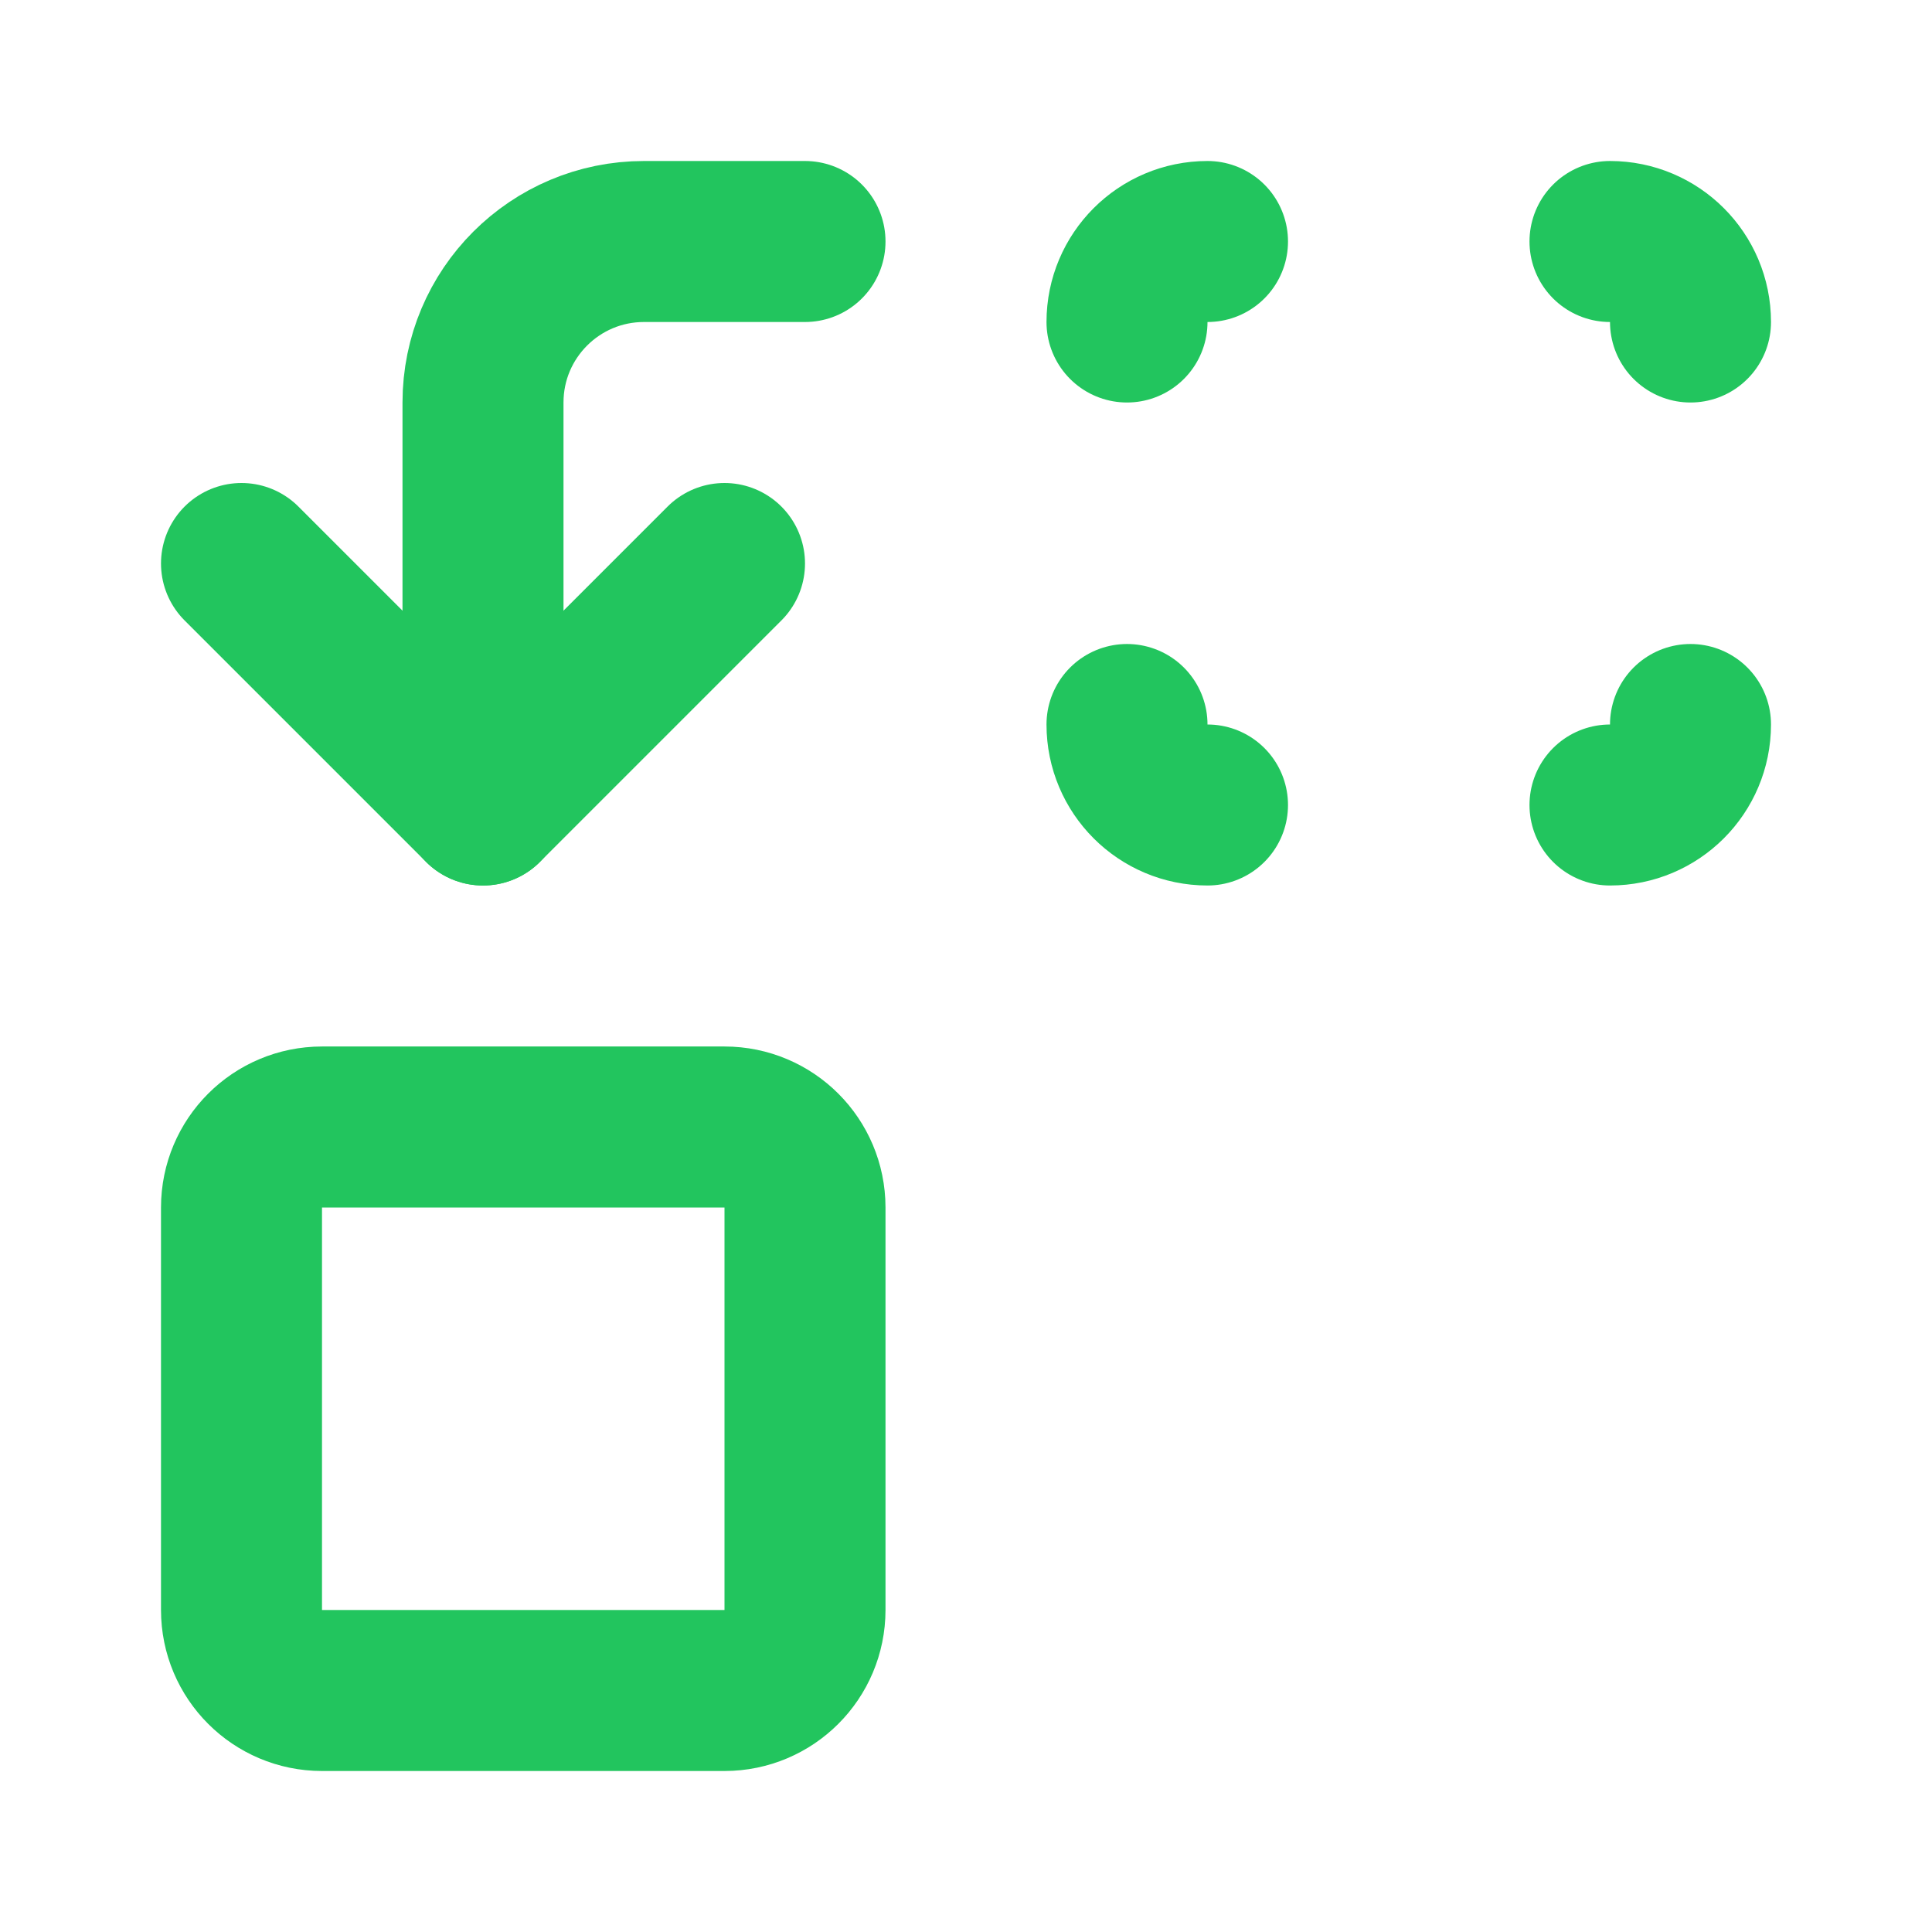
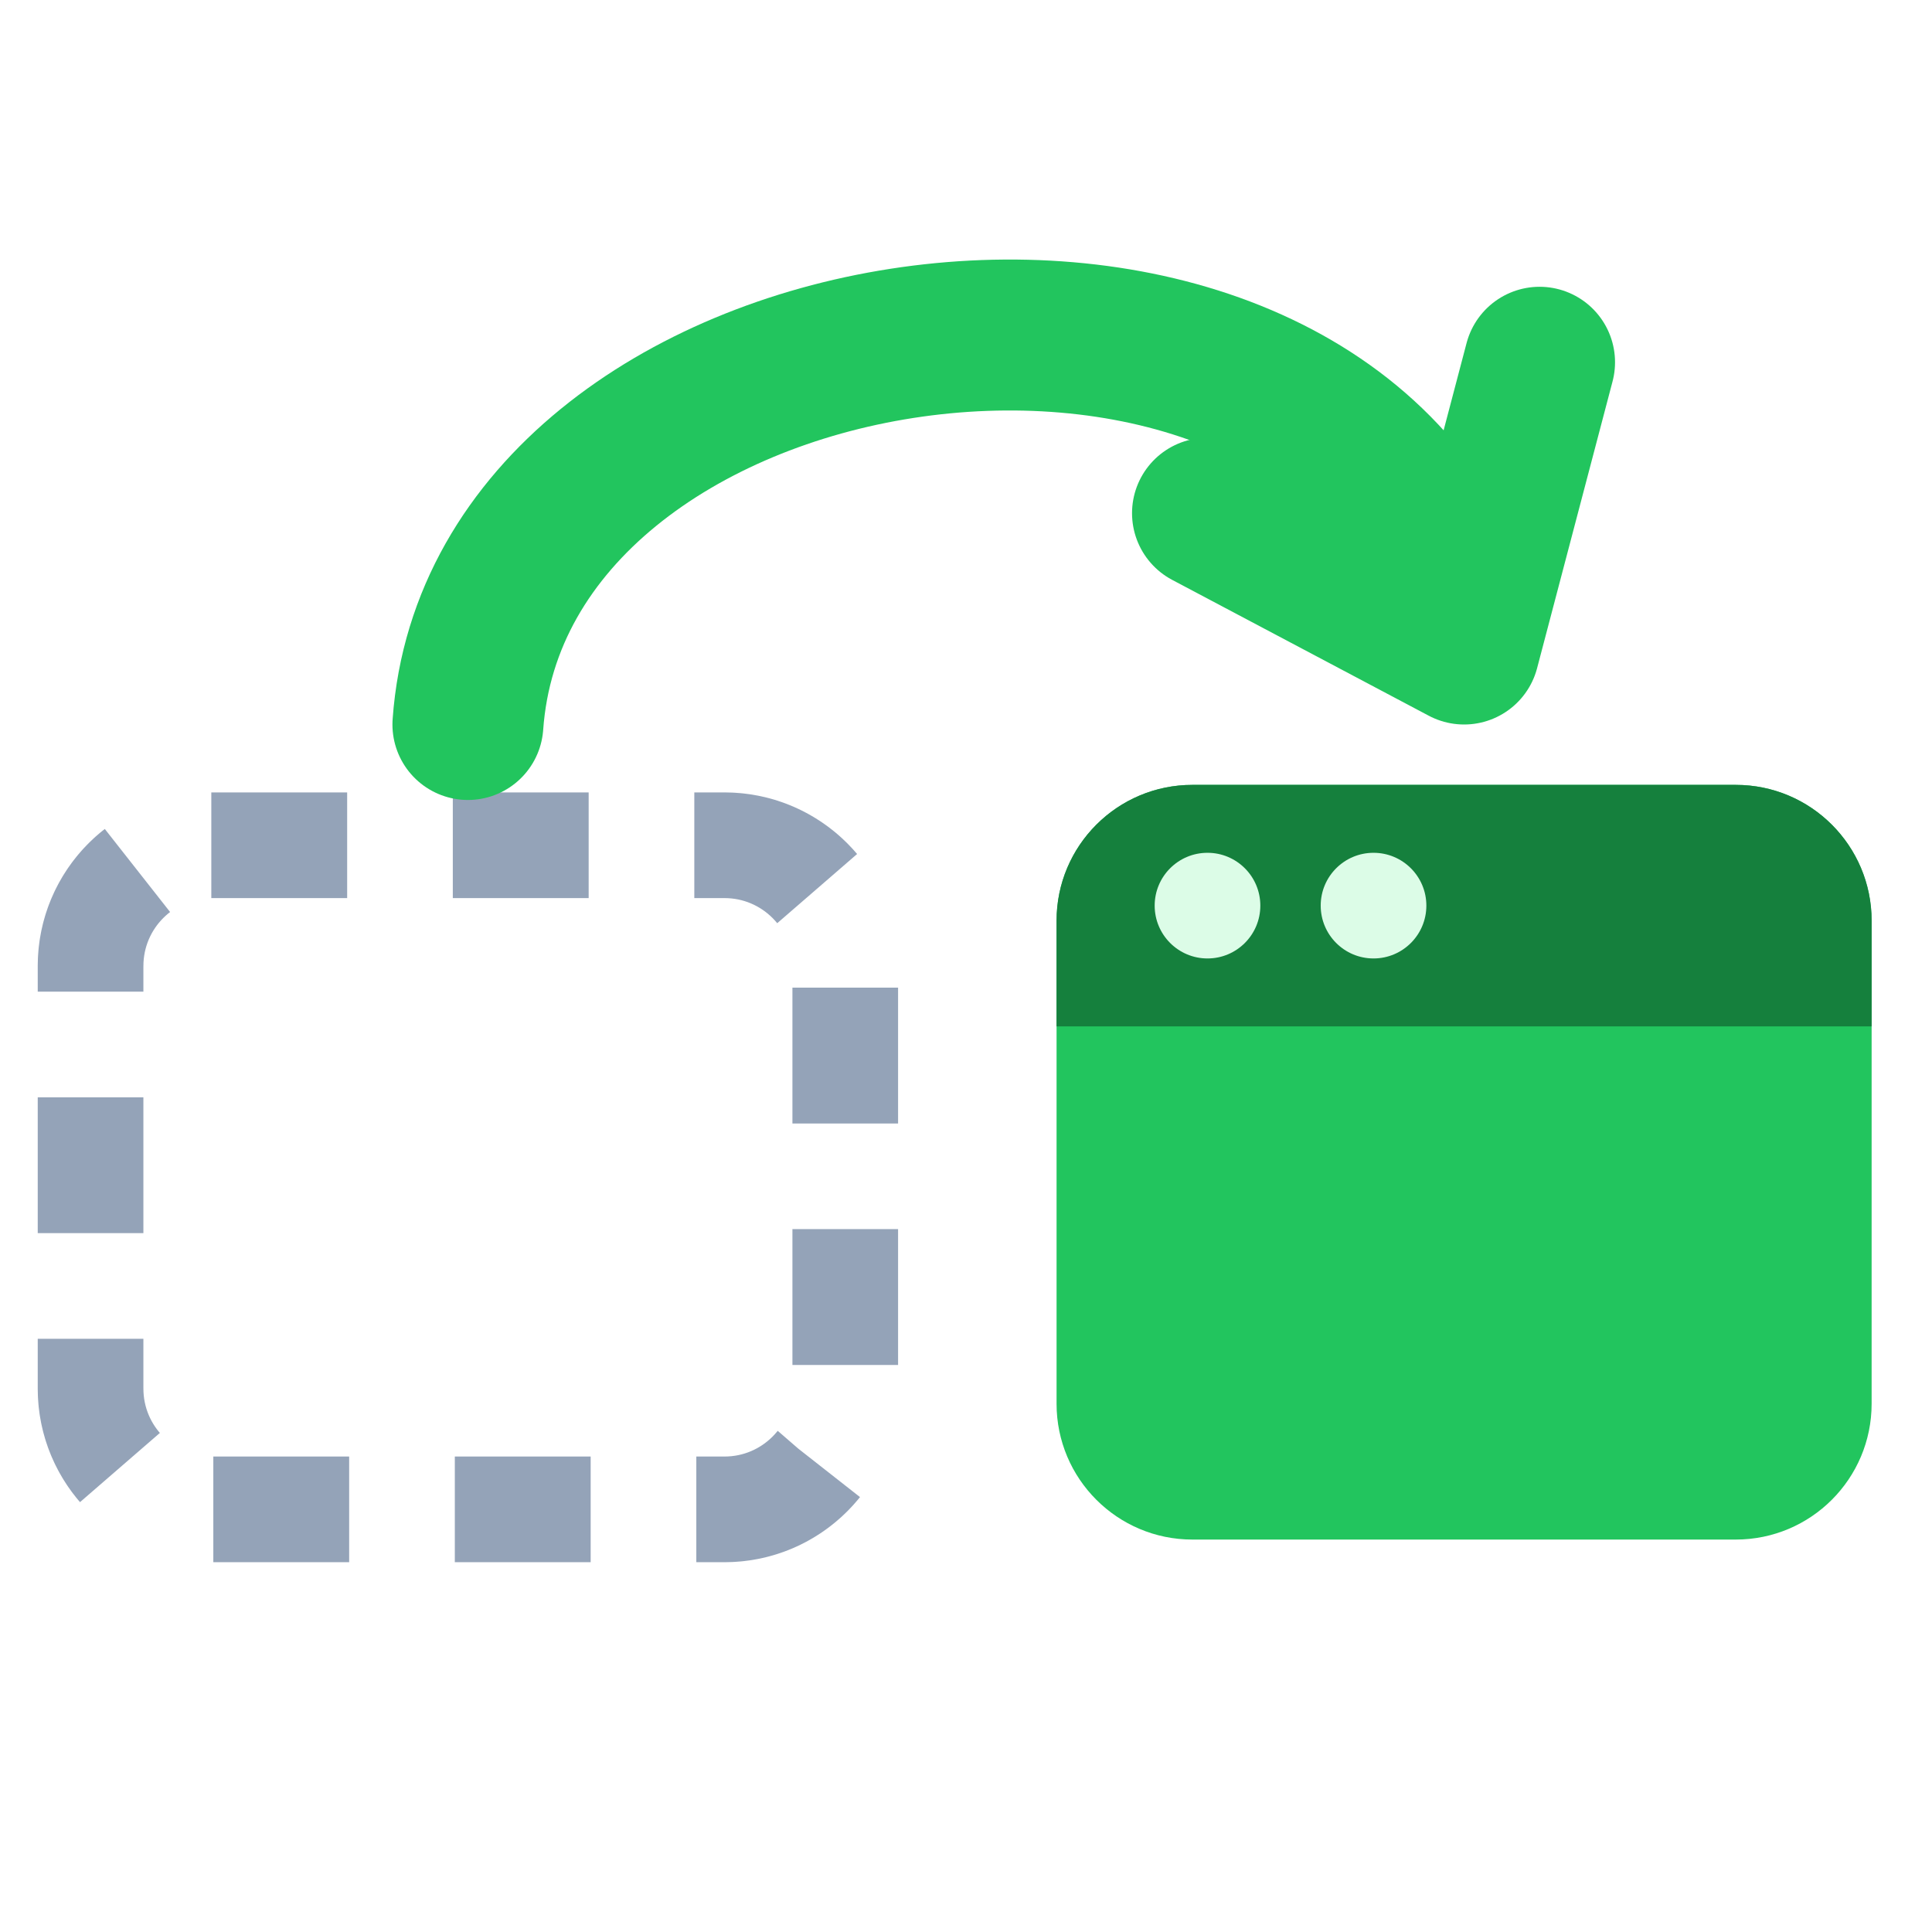
- <svg xmlns="http://www.w3.org/2000/svg" width="48" height="48" viewBox="0 0 24 24" fill="none" stroke="#22C55E" stroke-width="2" stroke-linecap="round" stroke-linejoin="round" class="lucide lucide-replace preview-icon">
-   <path d="M14 4a1 1 0 0 1 1-1" />
-   <path d="M15 10a1 1 0 0 1-1-1" />
-   <path d="M21 4a1 1 0 0 0-1-1" />
-   <path d="M21 9a1 1 0 0 1-1 1" />
-   <path d="m3 7 3 3 3-3" />
-   <path d="M6 10V5a2 2 0 0 1 2-2h2" />
-   <rect x="3" y="14" width="7" height="7" rx="1" />
+ <svg xmlns="http://www.w3.org/2000/svg" viewBox="0 0 128 128">
+   <rect x="6" y="56" width="50" height="44" rx="8" fill="none" stroke="#94a3b8" stroke-width="7" stroke-dasharray="9 7" />
+   <rect x="70" y="52" width="54" height="50" rx="9" fill="#22c55e" />
+   <path d="M70 61a9 9 0 0 1 9-9h36a9 9 0 0 1 9 9v7H70z" fill="#15803d" />
+   <circle cx="80" cy="60" r="3.5" fill="#dcfce7" />
+   <circle cx="91" cy="60" r="3.5" fill="#dcfce7" />
+   <path d="M31 48C33 20 84 12 96 38" fill="none" stroke="#22c55e" stroke-width="10" stroke-linecap="round" />
+   <path d="M80 34l17 9 5-19" fill="none" stroke="#22c55e" stroke-width="10" stroke-linecap="round" stroke-linejoin="round" />
</svg>
